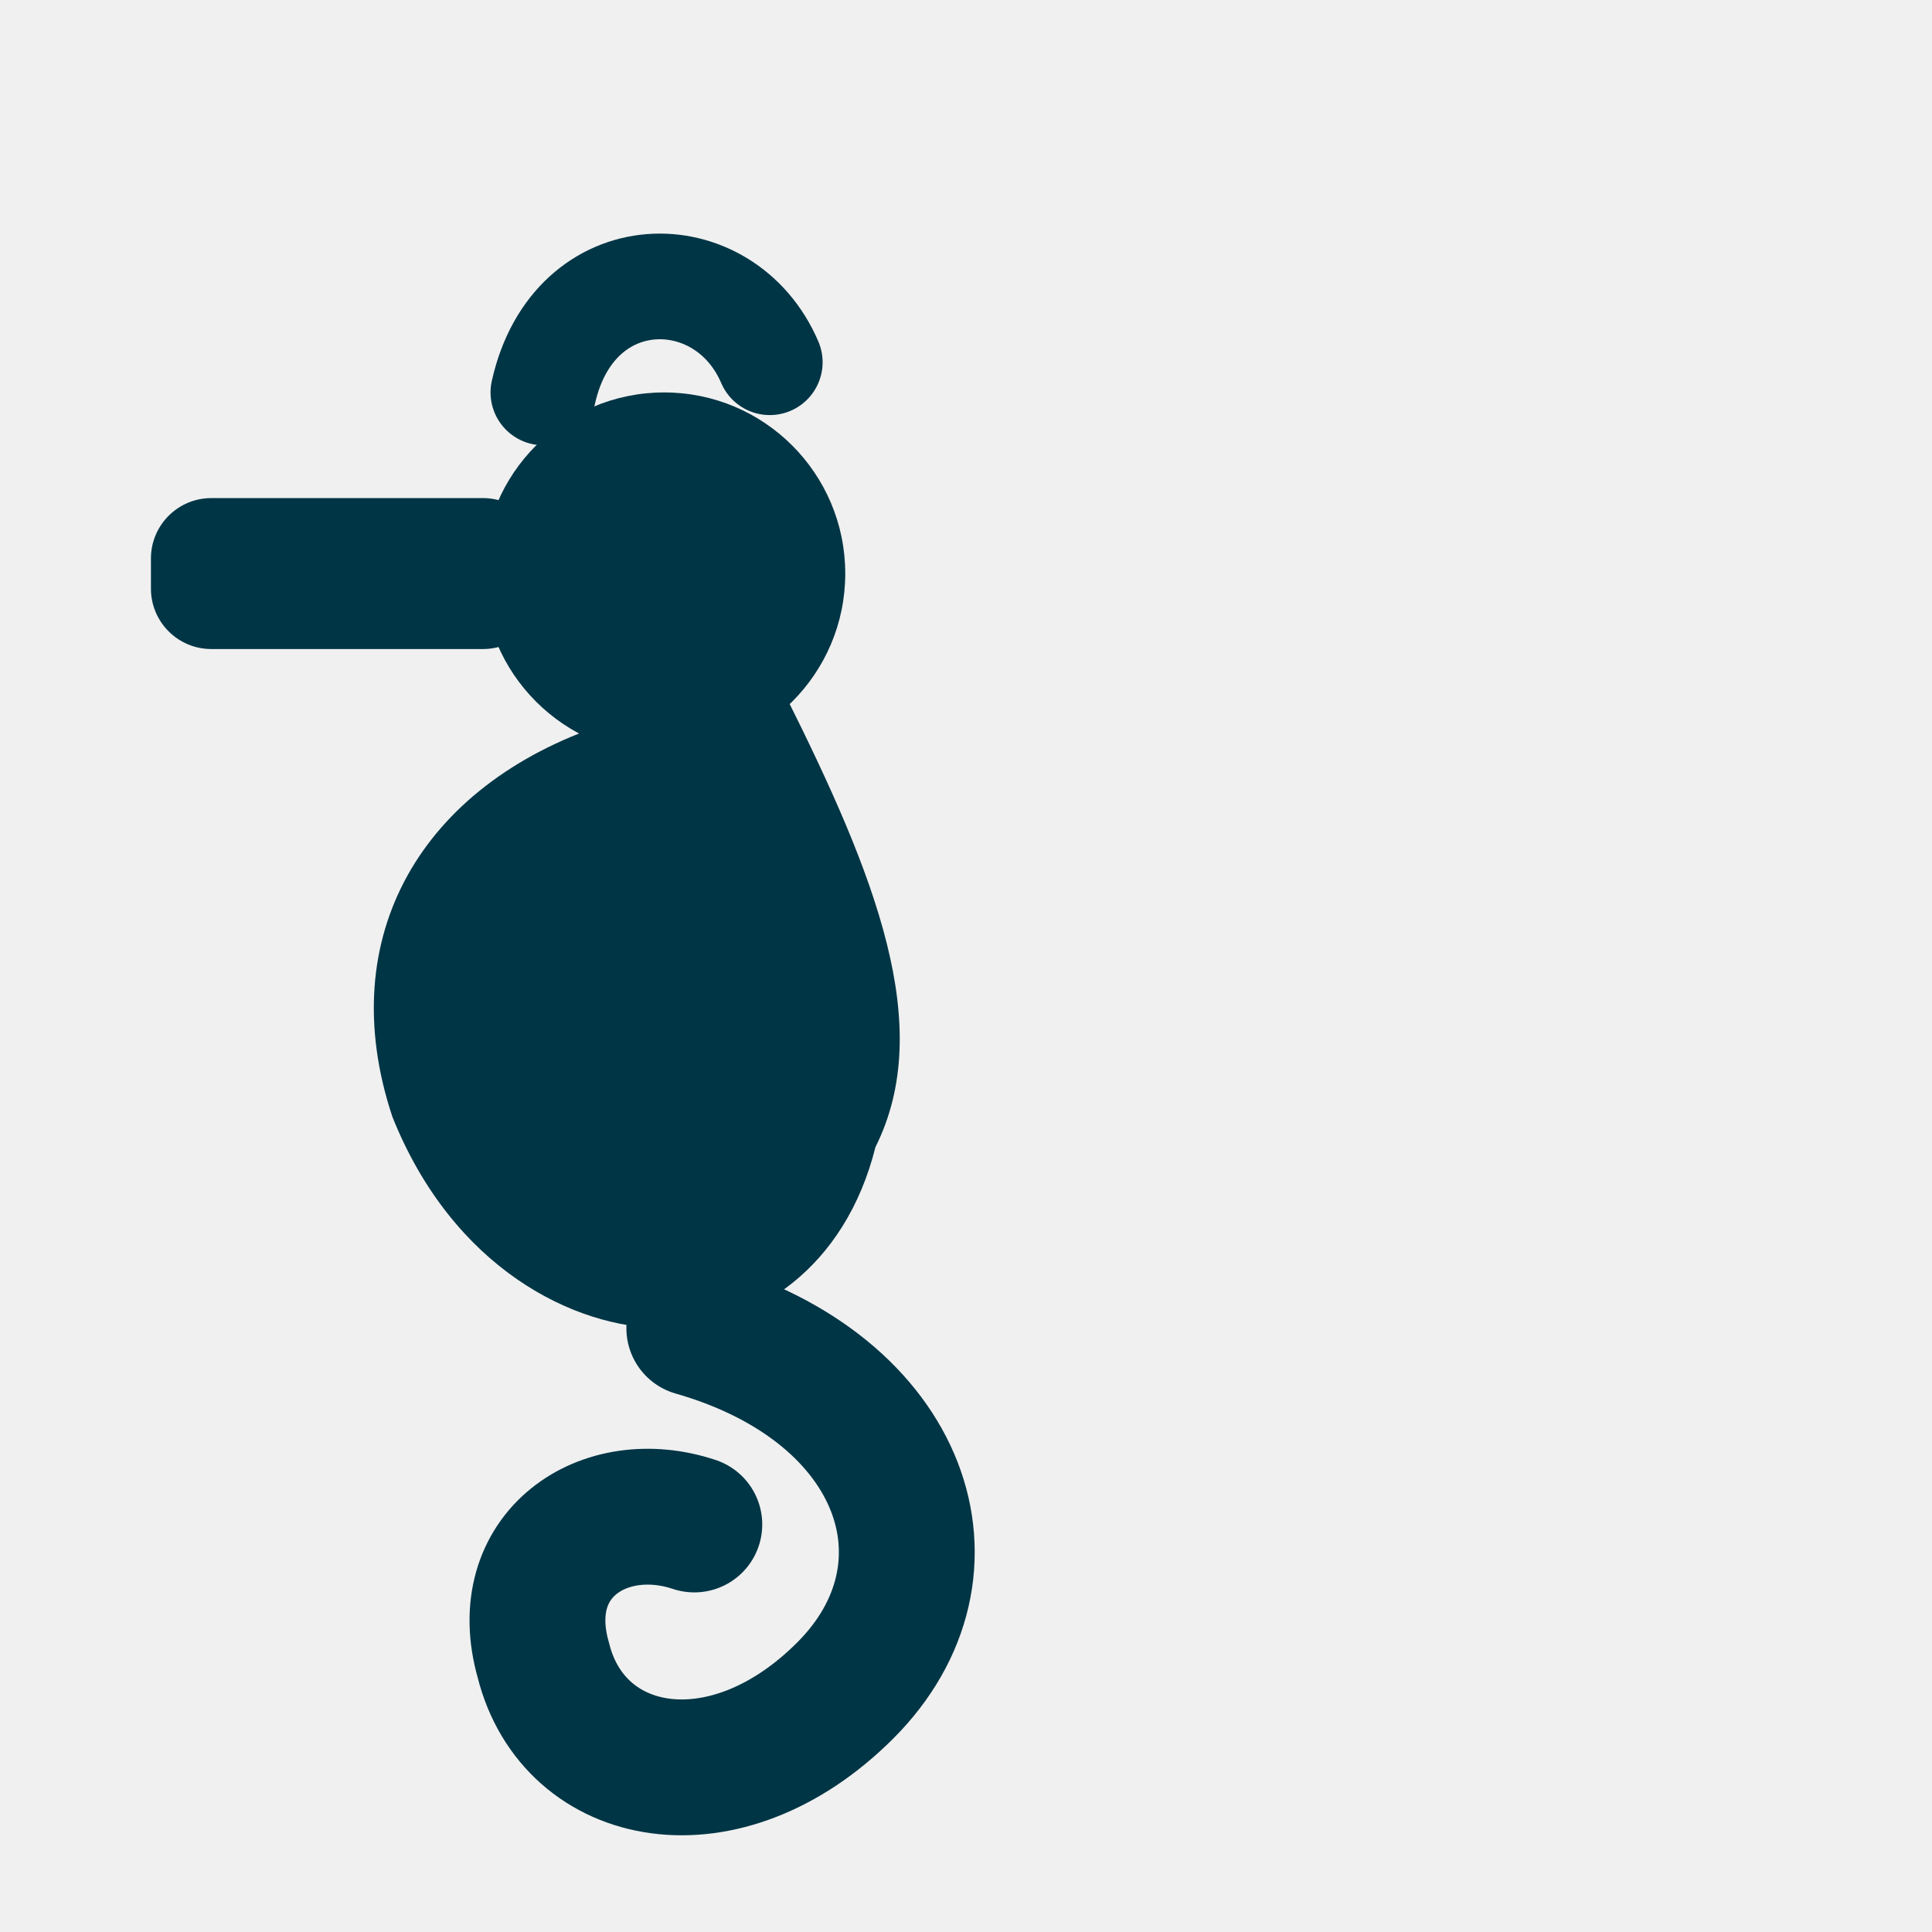
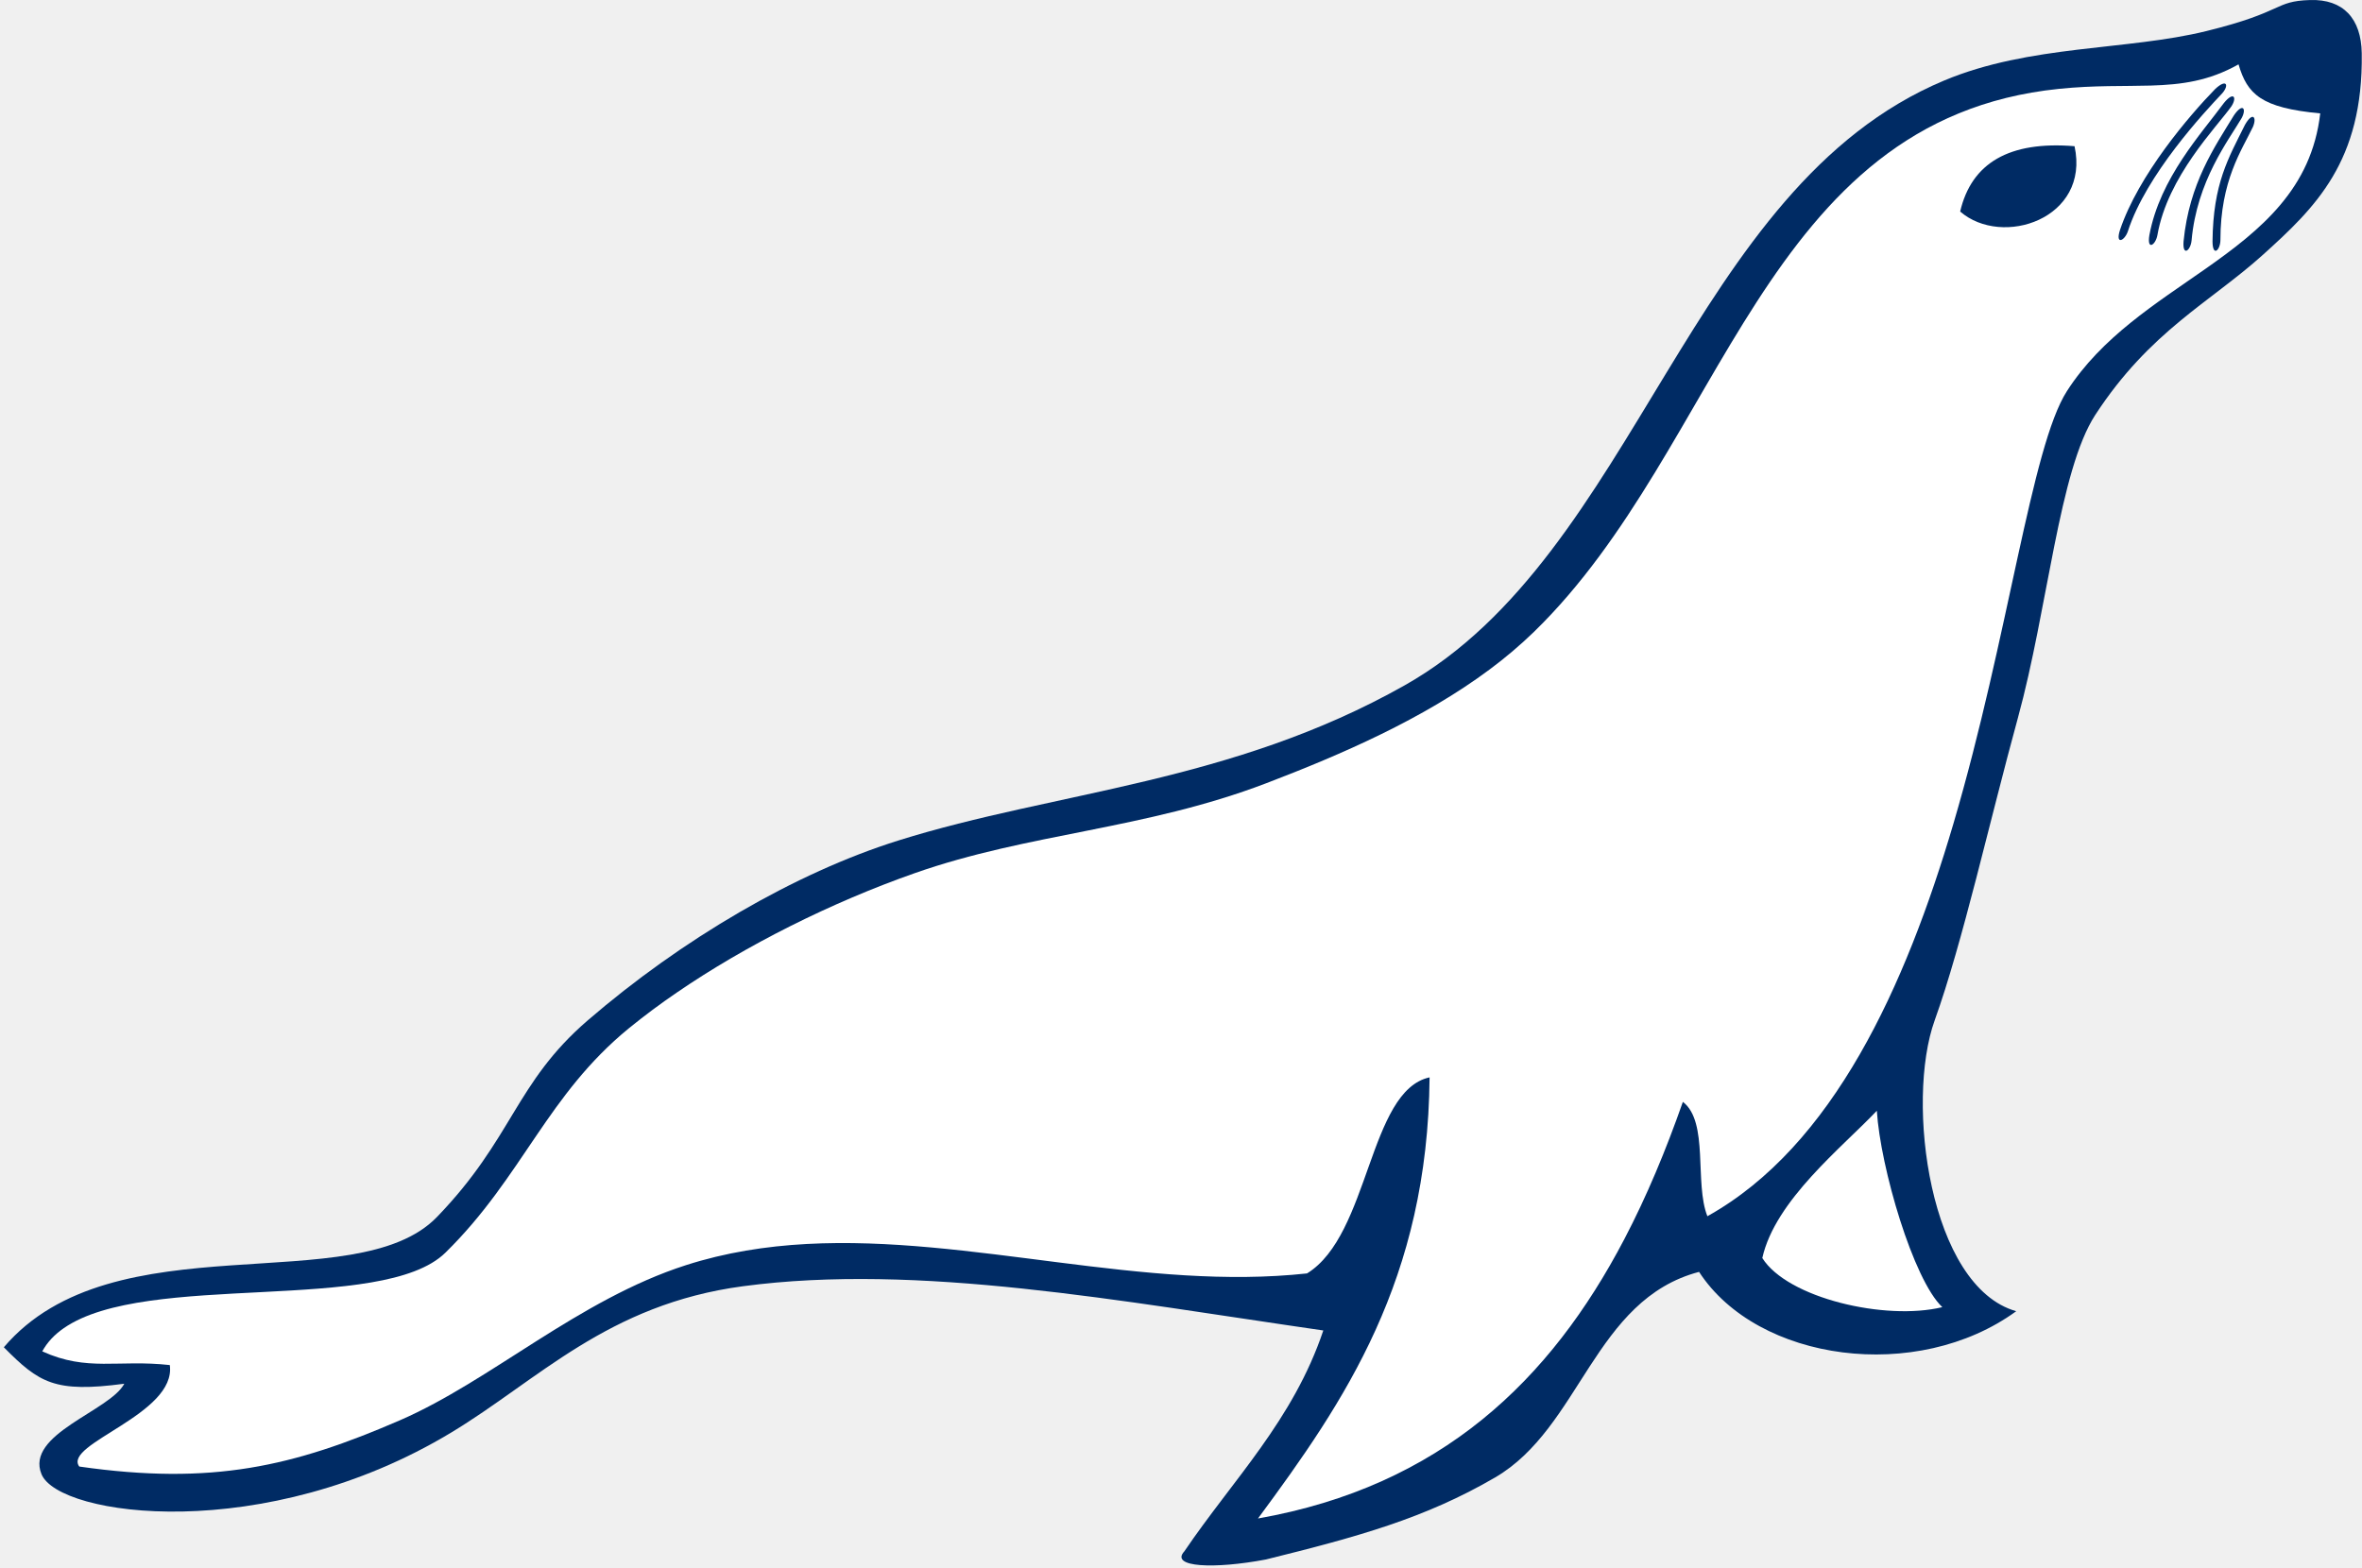
- <svg xmlns="http://www.w3.org/2000/svg" viewBox="0 0 128 128">
-   <g fill="#003545">
-     <rect x="10" y="33" width="26" height="10" rx="4" />
-     <circle cx="44" cy="38" r="12" />
-     <path d="M52 46 C58 58 62 68 58 76 C56 84 50 88 44 88 C38 88 30 84 26 74 C22 62 28 52 40 48 Z" />
-   </g>
-   <path d="M46 88 C60 92 64 104 56 112 C48 120 38 118 36 110 C34 103 40 99 46 101" fill="none" stroke="#003545" stroke-width="9" stroke-linecap="round" />
-   <path d="M36 26 C38 17 48 17 51 24" fill="none" stroke="#003545" stroke-width="7" stroke-linecap="round" />
+ <svg xmlns="http://www.w3.org/2000/svg" width="2500" height="1660" viewBox="0 0 256 170" preserveAspectRatio="xMinYMin meet">
+   <path d="M250.392.004c-3.95.127-2.701 1.265-11.236 3.365-8.619 2.121-19.147 1.47-28.428 5.363-27.706 11.62-33.265 51.333-58.452 65.559-18.827 10.634-37.822 11.482-54.899 16.834-11.223 3.519-23.5 10.736-33.668 19.499-7.892 6.803-8.098 12.786-16.345 21.32-8.82 9.127-35.057.154-46.948 14.124 3.83 3.873 5.51 4.958 13.058 3.953-1.562 2.962-10.775 5.458-8.972 9.816 1.898 4.585 24.17 7.693 44.417-4.53 9.429-5.693 16.94-13.899 31.624-15.857 19.003-2.533 40.895 1.624 62.894 4.797-3.262 9.726-9.811 16.194-15.057 23.94-1.625 1.75 3.263 1.946 8.839.889 10.03-2.48 17.258-4.478 24.828-8.884 9.3-5.414 10.71-19.293 22.12-22.297 6.357 9.772 23.649 12.08 34.378 4.264-9.415-2.665-12.017-22.705-8.839-31.535 3.01-8.36 5.985-21.73 9.017-32.78 3.255-11.866 4.455-26.823 8.394-32.868 5.927-9.094 12.475-12.217 18.16-17.345 5.686-5.129 10.89-10.12 10.719-21.855-.055-3.78-2.01-5.886-5.604-5.772z" fill="#002B64" />
+   <path d="M8.594 159c14.418 2.066 23.186 0 34.764-5.02 9.852-4.273 19.366-13.081 31-16.815 17.085-5.482 35.821.007 54.085 1.102 4.448.267 8.867.27 13.229-.205 6.803-4.182 6.663-19.823 13.285-21.256-.195 21.945-9.192 35.094-18.601 47.826 19.83-3.502 31.697-14.972 39.712-30.291 2.432-4.645 4.508-9.642 6.344-14.88 2.839 2.179 1.23 8.808 2.657 12.4 13.659-7.609 21.48-24.973 26.66-42.535 5.992-20.325 8.445-40.906 12.31-46.92 3.772-5.87 9.642-9.488 15-13.246 6.09-4.273 11.52-8.726 12.458-16.867-6.421-.594-7.906-2.08-8.856-5.316-3.215 1.812-6.171 2.2-9.511 2.3-2.898.088-6.082-.041-9.971.358-32.16 3.303-36.247 38.75-56.86 58.844a48.347 48.347 0 0 1-4.835 4.104c-7.22 5.38-16.076 9.224-24.22 12.337-13.183 5.037-25.716 5.395-38.084 9.743-9.08 3.191-18.306 7.82-25.763 12.924a76.37 76.37 0 0 0-5.238 3.903c-4.376 3.58-7.249 7.553-10.027 11.64-2.866 4.21-5.633 8.543-9.851 12.682-6.834 6.71-32.37 1.957-41.36 8.18-1.002.692-1.798 1.523-2.34 2.521 4.906 2.229 8.182.861 13.825 1.485.74 5.355-11.642 8.537-9.812 11.003zM203.435 120.426c.384 6.143 3.95 18.33 7.098 21.293-6.166 1.5-16.787-.978-19.512-5.327 1.4-6.28 8.686-12.02 12.414-15.966z" fill="#FFF" />
+   <path d="M212.468 22.935c4.552 3.952 14.105.78 12.398-7.084-7.074-.586-11.172 1.815-12.398 7.084zM244.207 13.744c-1.21 2.54-3.529 5.815-3.529 12.28-.01 1.11-.843 1.871-.857.16.063-6.32 1.735-9.051 3.512-12.641.826-1.471 1.323-.864.874.201z" fill="#002B64" />
+   <path d="M242.988 12.788c-1.429 2.423-4.868 6.844-5.437 13.285-.105 1.104-1.003 1.788-.867.081.62-6.288 3.369-10.224 5.455-13.645.947-1.391 1.392-.743.849.279zM241.876 11.52c-1.627 2.294-6.922 7.603-8.029 13.975-.199 1.09-1.151 1.698-.871.008 1.146-6.215 5.71-11.1 8.076-14.331 1.06-1.31 1.448-.625.824.348zM240.884 10.106c-1.933 2.042-8.245 8.812-10.235 14.964-.352 1.051-1.38 1.52-.864-.114 2.007-5.992 7.535-12.447 10.332-15.312 1.235-1.147 1.522-.415.767.462z" fill="#002B64" />
</svg>
